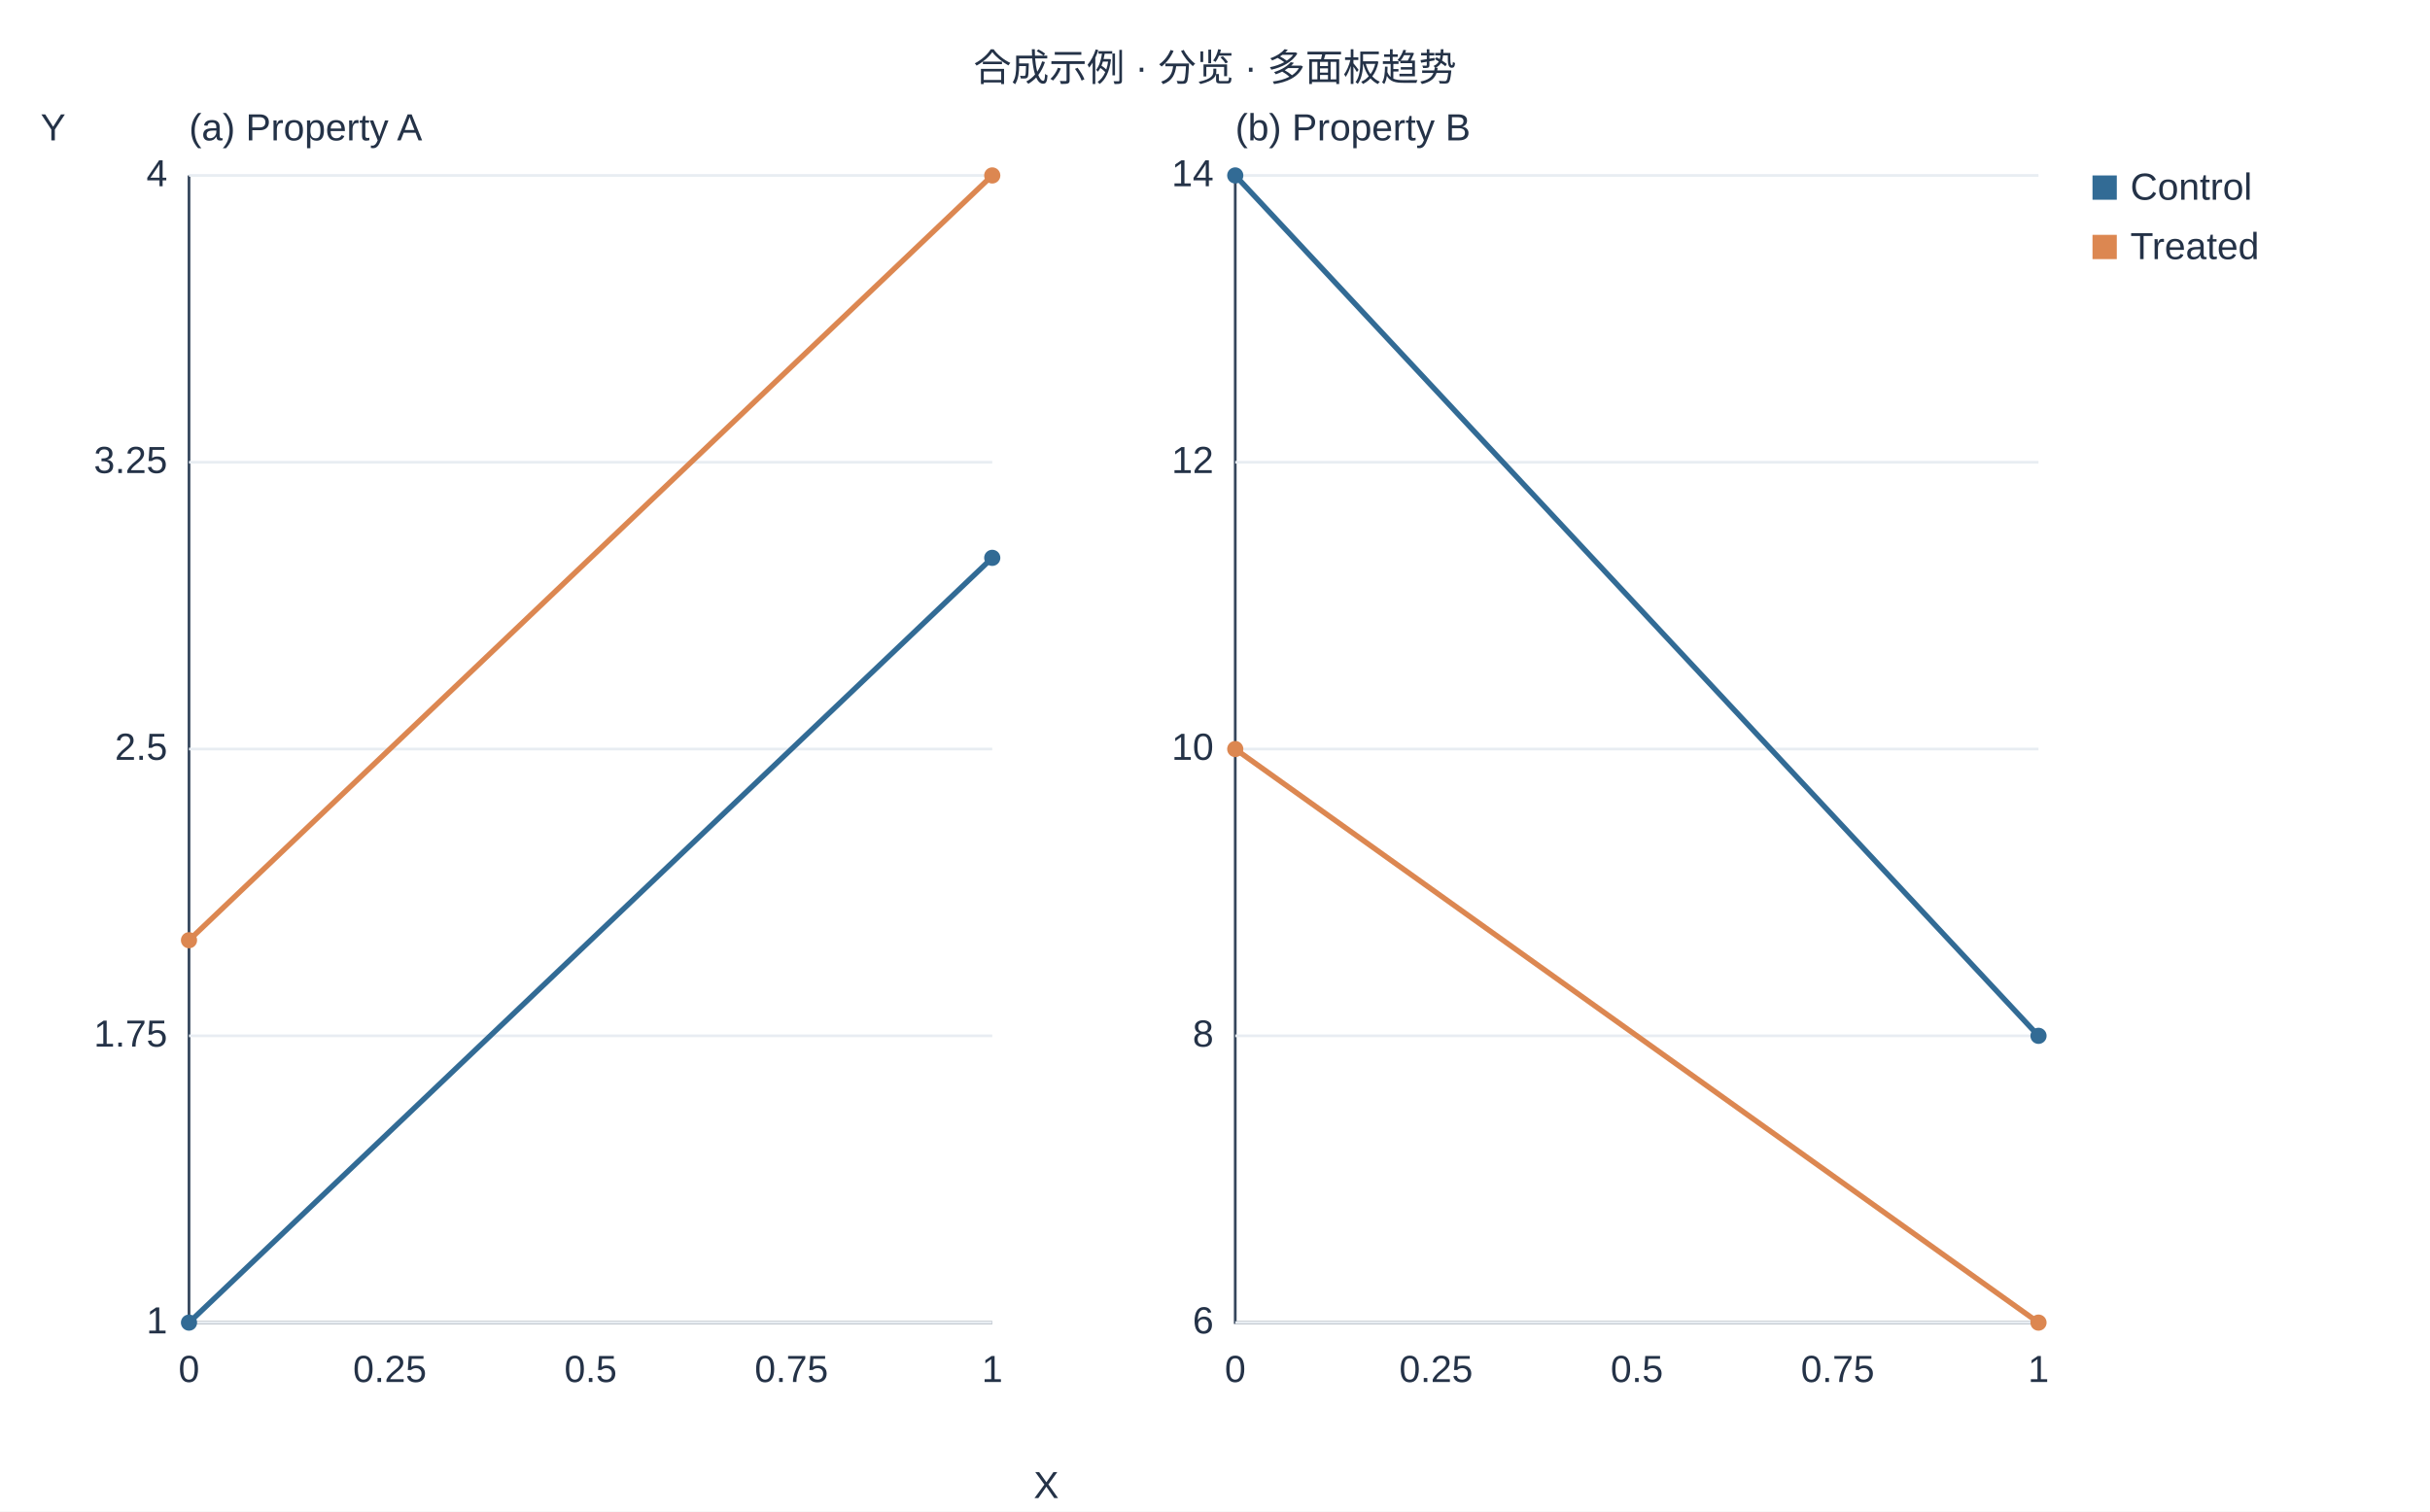
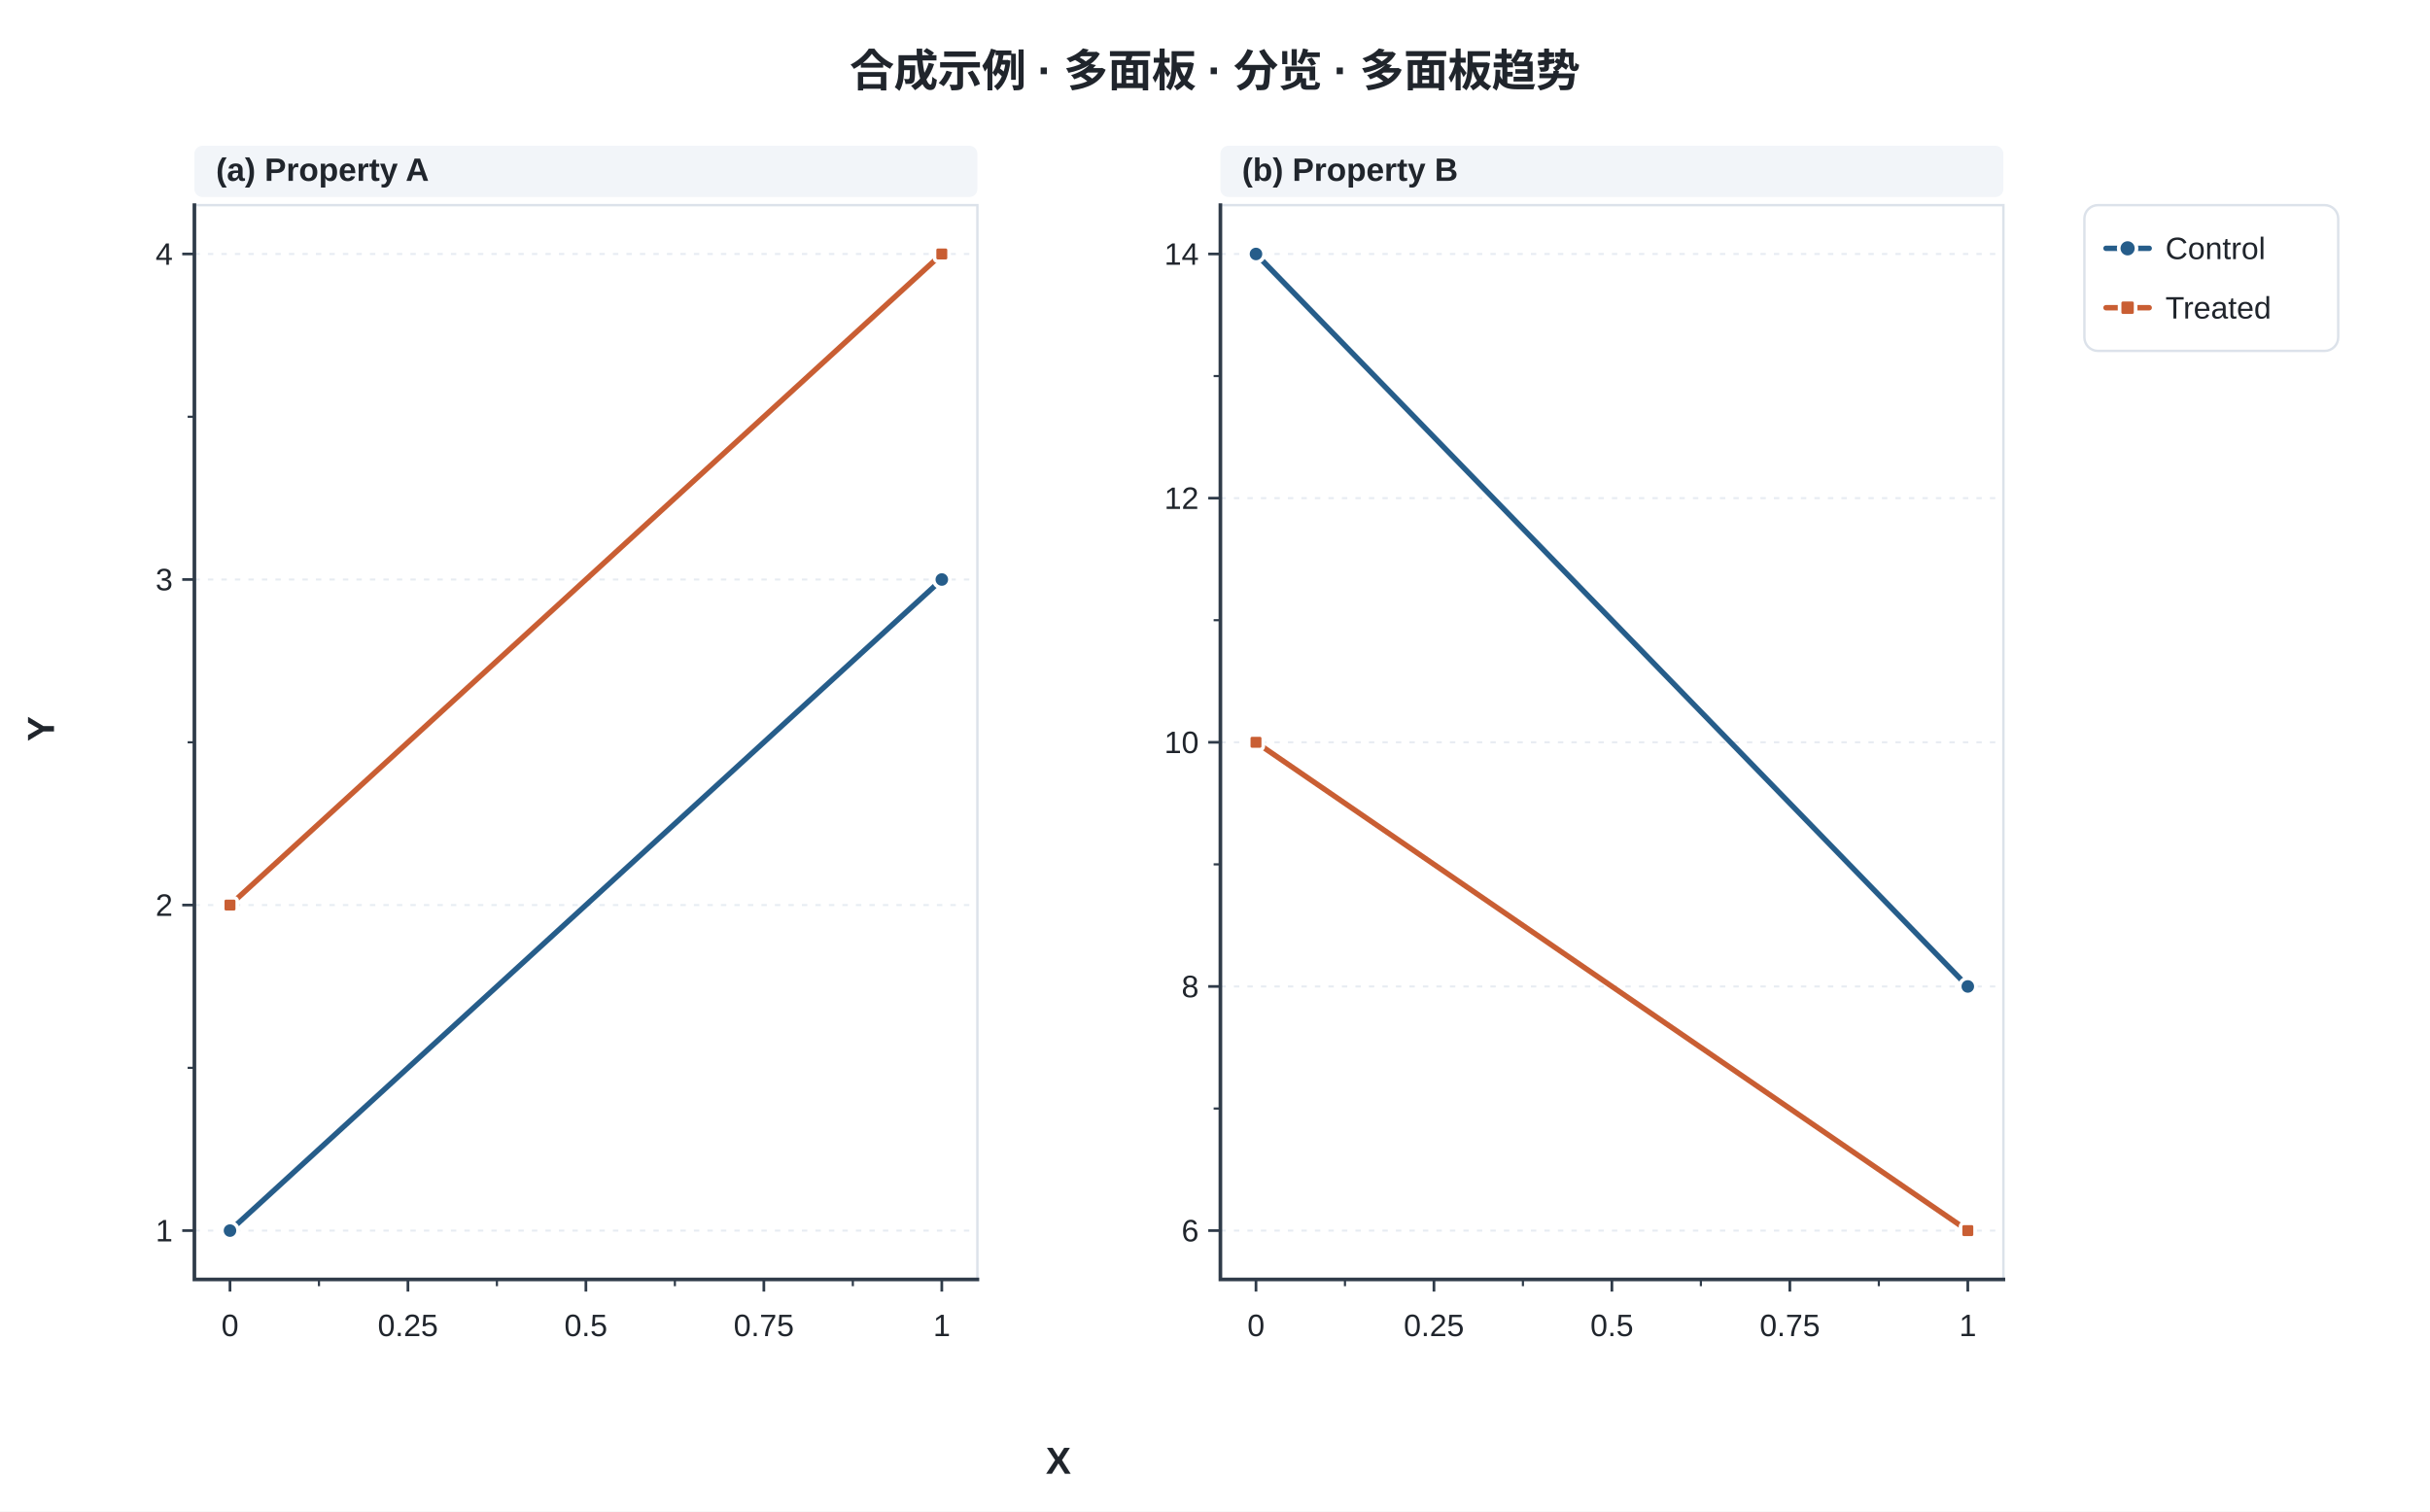
- <svg xmlns="http://www.w3.org/2000/svg" width="900" height="560" viewBox="0 0 900 560">
+ <svg xmlns="http://www.w3.org/2000/svg" width="900" height="560" viewBox="0 0 900 560" text-rendering="geometricPrecision">
  <rect width="100%" height="100%" fill="white" />
-   <g font-family="Arial" font-size="14" fill="#243247">
-     <text x="450" y="30" text-anchor="middle">合成示例 · 分览 · 多面板趋势</text>
-     <path d="M70,65V490H367.5" fill="none" stroke="#35465c" />
-     <text x="62" y="494" text-anchor="end">1</text>
-     <path d="M70,490H367.5" stroke="#e8edf2" />
-     <text x="62" y="387.75" text-anchor="end">1.75</text>
-     <path d="M70,383.75H367.5" stroke="#e8edf2" />
-     <text x="62" y="281.5" text-anchor="end">2.5</text>
-     <path d="M70,277.5H367.5" stroke="#e8edf2" />
-     <text x="62" y="175.25" text-anchor="end">3.25</text>
-     <path d="M70,171.25H367.5" stroke="#e8edf2" />
-     <text x="62" y="69" text-anchor="end">4</text>
-     <path d="M70,65H367.5" stroke="#e8edf2" />
-     <text x="70" y="512" text-anchor="middle">0</text>
-     <text x="144.375" y="512" text-anchor="middle">0.25</text>
-     <text x="218.75" y="512" text-anchor="middle">0.5</text>
-     <text x="293.125" y="512" text-anchor="middle">0.75</text>
-     <text x="367.5" y="512" text-anchor="middle">1</text>
-     <text x="218.75" y="543" text-anchor="middle" />
-     <text transform="translate(10 277.5) rotate(-90)" text-anchor="middle" />
-     <text x="70" y="52">(a) Property A</text>
-     <polyline points="70,490 367.5,206.667" fill="none" stroke="#326b95" stroke-width="2" />
-     <circle cx="70" cy="490" r="3" fill="#326b95" />
-     <circle cx="367.5" cy="206.667" r="3" fill="#326b95" />
-     <polyline points="70,348.333 367.5,65" fill="none" stroke="#dc8751" stroke-width="2" />
-     <circle cx="70" cy="348.333" r="3" fill="#dc8751" />
-     <circle cx="367.5" cy="65" r="3" fill="#dc8751" />
-     <path d="M457.5,65V490H755" fill="none" stroke="#35465c" />
-     <text x="449.5" y="494" text-anchor="end">6</text>
-     <path d="M457.5,490H755" stroke="#e8edf2" />
-     <text x="449.5" y="387.75" text-anchor="end">8</text>
-     <path d="M457.5,383.75H755" stroke="#e8edf2" />
-     <text x="449.5" y="281.5" text-anchor="end">10</text>
-     <path d="M457.5,277.5H755" stroke="#e8edf2" />
-     <text x="449.5" y="175.25" text-anchor="end">12</text>
-     <path d="M457.5,171.25H755" stroke="#e8edf2" />
-     <text x="449.5" y="69" text-anchor="end">14</text>
-     <path d="M457.5,65H755" stroke="#e8edf2" />
-     <text x="457.5" y="512" text-anchor="middle">0</text>
-     <text x="531.875" y="512" text-anchor="middle">0.25</text>
-     <text x="606.25" y="512" text-anchor="middle">0.5</text>
-     <text x="680.625" y="512" text-anchor="middle">0.75</text>
-     <text x="755" y="512" text-anchor="middle">1</text>
-     <text x="606.25" y="543" text-anchor="middle" />
-     <text transform="translate(397.5 277.5) rotate(-90)" text-anchor="middle" />
-     <text x="457.5" y="52">(b) Property B</text>
-     <polyline points="457.5,65 755,383.75" fill="none" stroke="#326b95" stroke-width="2" />
-     <circle cx="457.5" cy="65" r="3" fill="#326b95" />
-     <circle cx="755" cy="383.75" r="3" fill="#326b95" />
-     <polyline points="457.5,277.5 755,490" fill="none" stroke="#dc8751" stroke-width="2" />
-     <circle cx="457.5" cy="277.5" r="3" fill="#dc8751" />
-     <circle cx="755" cy="490" r="3" fill="#dc8751" />
-     <text x="387.5" y="555" text-anchor="middle">X</text>
-     <text x="15" y="52">Y</text>
-     <rect x="775" y="65" width="9" height="9" fill="#326b95" />
-     <text x="789" y="74">Control</text>
-     <rect x="775" y="87" width="9" height="9" fill="#dc8751" />
-     <text x="789" y="96">Treated</text>
+   <g font-family="Arial, Helvetica Neue, Arial, PingFang SC, Microsoft YaHei, sans-serif" font-size="14" fill="#20252c" font-variant-numeric="tabular-nums">
+     <text x="450" y="32" text-anchor="middle" font-size="16.5" font-weight="700" letter-spacing="-0.2">合成示例 · 多面板 · 分览 · 多面板趋势</text>
+     <rect x="72" y="54" width="290" height="19" rx="3" fill="#f2f5f9" />
+     <text x="80" y="67" font-size="12" font-weight="700">(a) Property A</text>
+     <path d="M72,455.909H362" stroke="#e7ecf2" stroke-width="0.75" stroke-dasharray="2 3" />
+     <path d="M72,335.303H362" stroke="#e7ecf2" stroke-width="0.75" stroke-dasharray="2 3" />
+     <path d="M72,214.697H362" stroke="#e7ecf2" stroke-width="0.75" stroke-dasharray="2 3" />
+     <path d="M72,94.091H362" stroke="#e7ecf2" stroke-width="0.75" stroke-dasharray="2 3" />
+     <path d="M72,76H362V474" fill="none" stroke="#dce2ea" stroke-width="0.9" />
+     <path d="M72,76V474H362" fill="none" stroke="#2f3b49" stroke-width="1.35" stroke-linecap="square" />
+     <path d="M72,455.909h-4.5" stroke="#2f3b49" stroke-width="1" />
+     <text x="64" y="459.909" text-anchor="end" font-size="11.5">1</text>
+     <path d="M72,335.303h-4.5" stroke="#2f3b49" stroke-width="1" />
+     <path d="M72,395.606h-2.5" stroke="#2f3b49" stroke-width="0.8" />
+     <text x="64" y="339.303" text-anchor="end" font-size="11.5">2</text>
+     <path d="M72,214.697h-4.5" stroke="#2f3b49" stroke-width="1" />
+     <path d="M72,275h-2.5" stroke="#2f3b49" stroke-width="0.8" />
+     <text x="64" y="218.697" text-anchor="end" font-size="11.5">3</text>
+     <path d="M72,94.091h-4.5" stroke="#2f3b49" stroke-width="1" />
+     <path d="M72,154.394h-2.5" stroke="#2f3b49" stroke-width="0.8" />
+     <text x="64" y="98.091" text-anchor="end" font-size="11.5">4</text>
+     <path d="M85.182,474v4.5" stroke="#2f3b49" stroke-width="1" />
+     <text x="85.182" y="495" text-anchor="middle" font-size="11.5">0</text>
+     <path d="M151.091,474v4.5" stroke="#2f3b49" stroke-width="1" />
+     <path d="M118.136,474v2.5" stroke="#2f3b49" stroke-width="0.8" />
+     <text x="151.091" y="495" text-anchor="middle" font-size="11.5">0.25</text>
+     <path d="M217,474v4.5" stroke="#2f3b49" stroke-width="1" />
+     <path d="M184.045,474v2.5" stroke="#2f3b49" stroke-width="0.8" />
+     <text x="217" y="495" text-anchor="middle" font-size="11.5">0.5</text>
+     <path d="M282.909,474v4.5" stroke="#2f3b49" stroke-width="1" />
+     <path d="M249.955,474v2.5" stroke="#2f3b49" stroke-width="0.8" />
+     <text x="282.909" y="495" text-anchor="middle" font-size="11.5">0.75</text>
+     <path d="M348.818,474v4.5" stroke="#2f3b49" stroke-width="1" />
+     <path d="M315.864,474v2.5" stroke="#2f3b49" stroke-width="0.8" />
+     <text x="348.818" y="495" text-anchor="middle" font-size="11.5">1</text>
+     <polyline points="85.182,455.909 348.818,214.697" fill="none" stroke="#265d8a" stroke-width="2" stroke-linecap="round" stroke-linejoin="round" />
+     <circle cx="85.182" cy="455.909" r="3" fill="#265d8a" stroke="white" stroke-width="1.35" />
+     <circle cx="348.818" cy="214.697" r="3" fill="#265d8a" stroke="white" stroke-width="1.35" />
+     <polyline points="85.182,335.303 348.818,94.091" fill="none" stroke="#c95e33" stroke-width="2" stroke-linecap="round" stroke-linejoin="round" />
+     <rect x="82.482" y="332.603" width="5.4" height="5.4" rx="1.2" fill="#c95e33" stroke="white" stroke-width="1.35" />
+     <rect x="346.118" y="91.391" width="5.4" height="5.4" rx="1.2" fill="#c95e33" stroke="white" stroke-width="1.35" />
+     <rect x="452" y="54" width="290" height="19" rx="3" fill="#f2f5f9" />
+     <text x="460" y="67" font-size="12" font-weight="700">(b) Property B</text>
+     <path d="M452,455.909H742" stroke="#e7ecf2" stroke-width="0.75" stroke-dasharray="2 3" />
+     <path d="M452,365.455H742" stroke="#e7ecf2" stroke-width="0.75" stroke-dasharray="2 3" />
+     <path d="M452,275H742" stroke="#e7ecf2" stroke-width="0.75" stroke-dasharray="2 3" />
+     <path d="M452,184.545H742" stroke="#e7ecf2" stroke-width="0.75" stroke-dasharray="2 3" />
+     <path d="M452,94.091H742" stroke="#e7ecf2" stroke-width="0.75" stroke-dasharray="2 3" />
+     <path d="M452,76H742V474" fill="none" stroke="#dce2ea" stroke-width="0.9" />
+     <path d="M452,76V474H742" fill="none" stroke="#2f3b49" stroke-width="1.35" stroke-linecap="square" />
+     <path d="M452,455.909h-4.5" stroke="#2f3b49" stroke-width="1" />
+     <text x="444" y="459.909" text-anchor="end" font-size="11.5">6</text>
+     <path d="M452,365.455h-4.5" stroke="#2f3b49" stroke-width="1" />
+     <path d="M452,410.682h-2.5" stroke="#2f3b49" stroke-width="0.8" />
+     <text x="444" y="369.455" text-anchor="end" font-size="11.5">8</text>
+     <path d="M452,275h-4.5" stroke="#2f3b49" stroke-width="1" />
+     <path d="M452,320.227h-2.5" stroke="#2f3b49" stroke-width="0.8" />
+     <text x="444" y="279" text-anchor="end" font-size="11.5">10</text>
+     <path d="M452,184.545h-4.5" stroke="#2f3b49" stroke-width="1" />
+     <path d="M452,229.773h-2.5" stroke="#2f3b49" stroke-width="0.8" />
+     <text x="444" y="188.545" text-anchor="end" font-size="11.5">12</text>
+     <path d="M452,94.091h-4.5" stroke="#2f3b49" stroke-width="1" />
+     <path d="M452,139.318h-2.5" stroke="#2f3b49" stroke-width="0.8" />
+     <text x="444" y="98.091" text-anchor="end" font-size="11.5">14</text>
+     <path d="M465.182,474v4.5" stroke="#2f3b49" stroke-width="1" />
+     <text x="465.182" y="495" text-anchor="middle" font-size="11.5">0</text>
+     <path d="M531.091,474v4.5" stroke="#2f3b49" stroke-width="1" />
+     <path d="M498.136,474v2.5" stroke="#2f3b49" stroke-width="0.8" />
+     <text x="531.091" y="495" text-anchor="middle" font-size="11.5">0.25</text>
+     <path d="M597,474v4.5" stroke="#2f3b49" stroke-width="1" />
+     <path d="M564.045,474v2.5" stroke="#2f3b49" stroke-width="0.8" />
+     <text x="597" y="495" text-anchor="middle" font-size="11.5">0.5</text>
+     <path d="M662.909,474v4.5" stroke="#2f3b49" stroke-width="1" />
+     <path d="M629.955,474v2.5" stroke="#2f3b49" stroke-width="0.8" />
+     <text x="662.909" y="495" text-anchor="middle" font-size="11.5">0.75</text>
+     <path d="M728.818,474v4.5" stroke="#2f3b49" stroke-width="1" />
+     <path d="M695.864,474v2.5" stroke="#2f3b49" stroke-width="0.8" />
+     <text x="728.818" y="495" text-anchor="middle" font-size="11.5">1</text>
+     <polyline points="465.182,94.091 728.818,365.455" fill="none" stroke="#265d8a" stroke-width="2" stroke-linecap="round" stroke-linejoin="round" />
+     <circle cx="465.182" cy="94.091" r="3" fill="#265d8a" stroke="white" stroke-width="1.35" />
+     <circle cx="728.818" cy="365.455" r="3" fill="#265d8a" stroke="white" stroke-width="1.35" />
+     <polyline points="465.182,275 728.818,455.909" fill="none" stroke="#c95e33" stroke-width="2" stroke-linecap="round" stroke-linejoin="round" />
+     <rect x="462.482" y="272.3" width="5.4" height="5.4" rx="1.2" fill="#c95e33" stroke="white" stroke-width="1.35" />
+     <rect x="726.118" y="453.209" width="5.4" height="5.4" rx="1.2" fill="#c95e33" stroke="white" stroke-width="1.35" />
+     <text x="392" y="546" text-anchor="middle" font-weight="600">X</text>
+     <text transform="translate(20 270) rotate(-90)" text-anchor="middle" font-weight="600">Y</text>
+     <rect x="772" y="76" width="94" height="54" rx="5" fill="white" fill-opacity="0.94" stroke="#dce2ea" stroke-width="0.9" />
+     <line x1="780" y1="92" x2="796" y2="92" stroke="#265d8a" stroke-width="2" stroke-linecap="round" />
+     <circle cx="788" cy="92" r="3.3" fill="#265d8a" stroke="white" stroke-width="1.35" />
+     <text x="802" y="96" font-size="11.5">Control</text>
+     <line x1="780" y1="114" x2="796" y2="114" stroke="#c95e33" stroke-width="2" stroke-linecap="round" />
+     <rect x="785.03" y="111.03" width="5.94" height="5.94" rx="1.2" fill="#c95e33" stroke="white" stroke-width="1.35" />
+     <text x="802" y="118" font-size="11.5">Treated</text>
  </g>
</svg>
